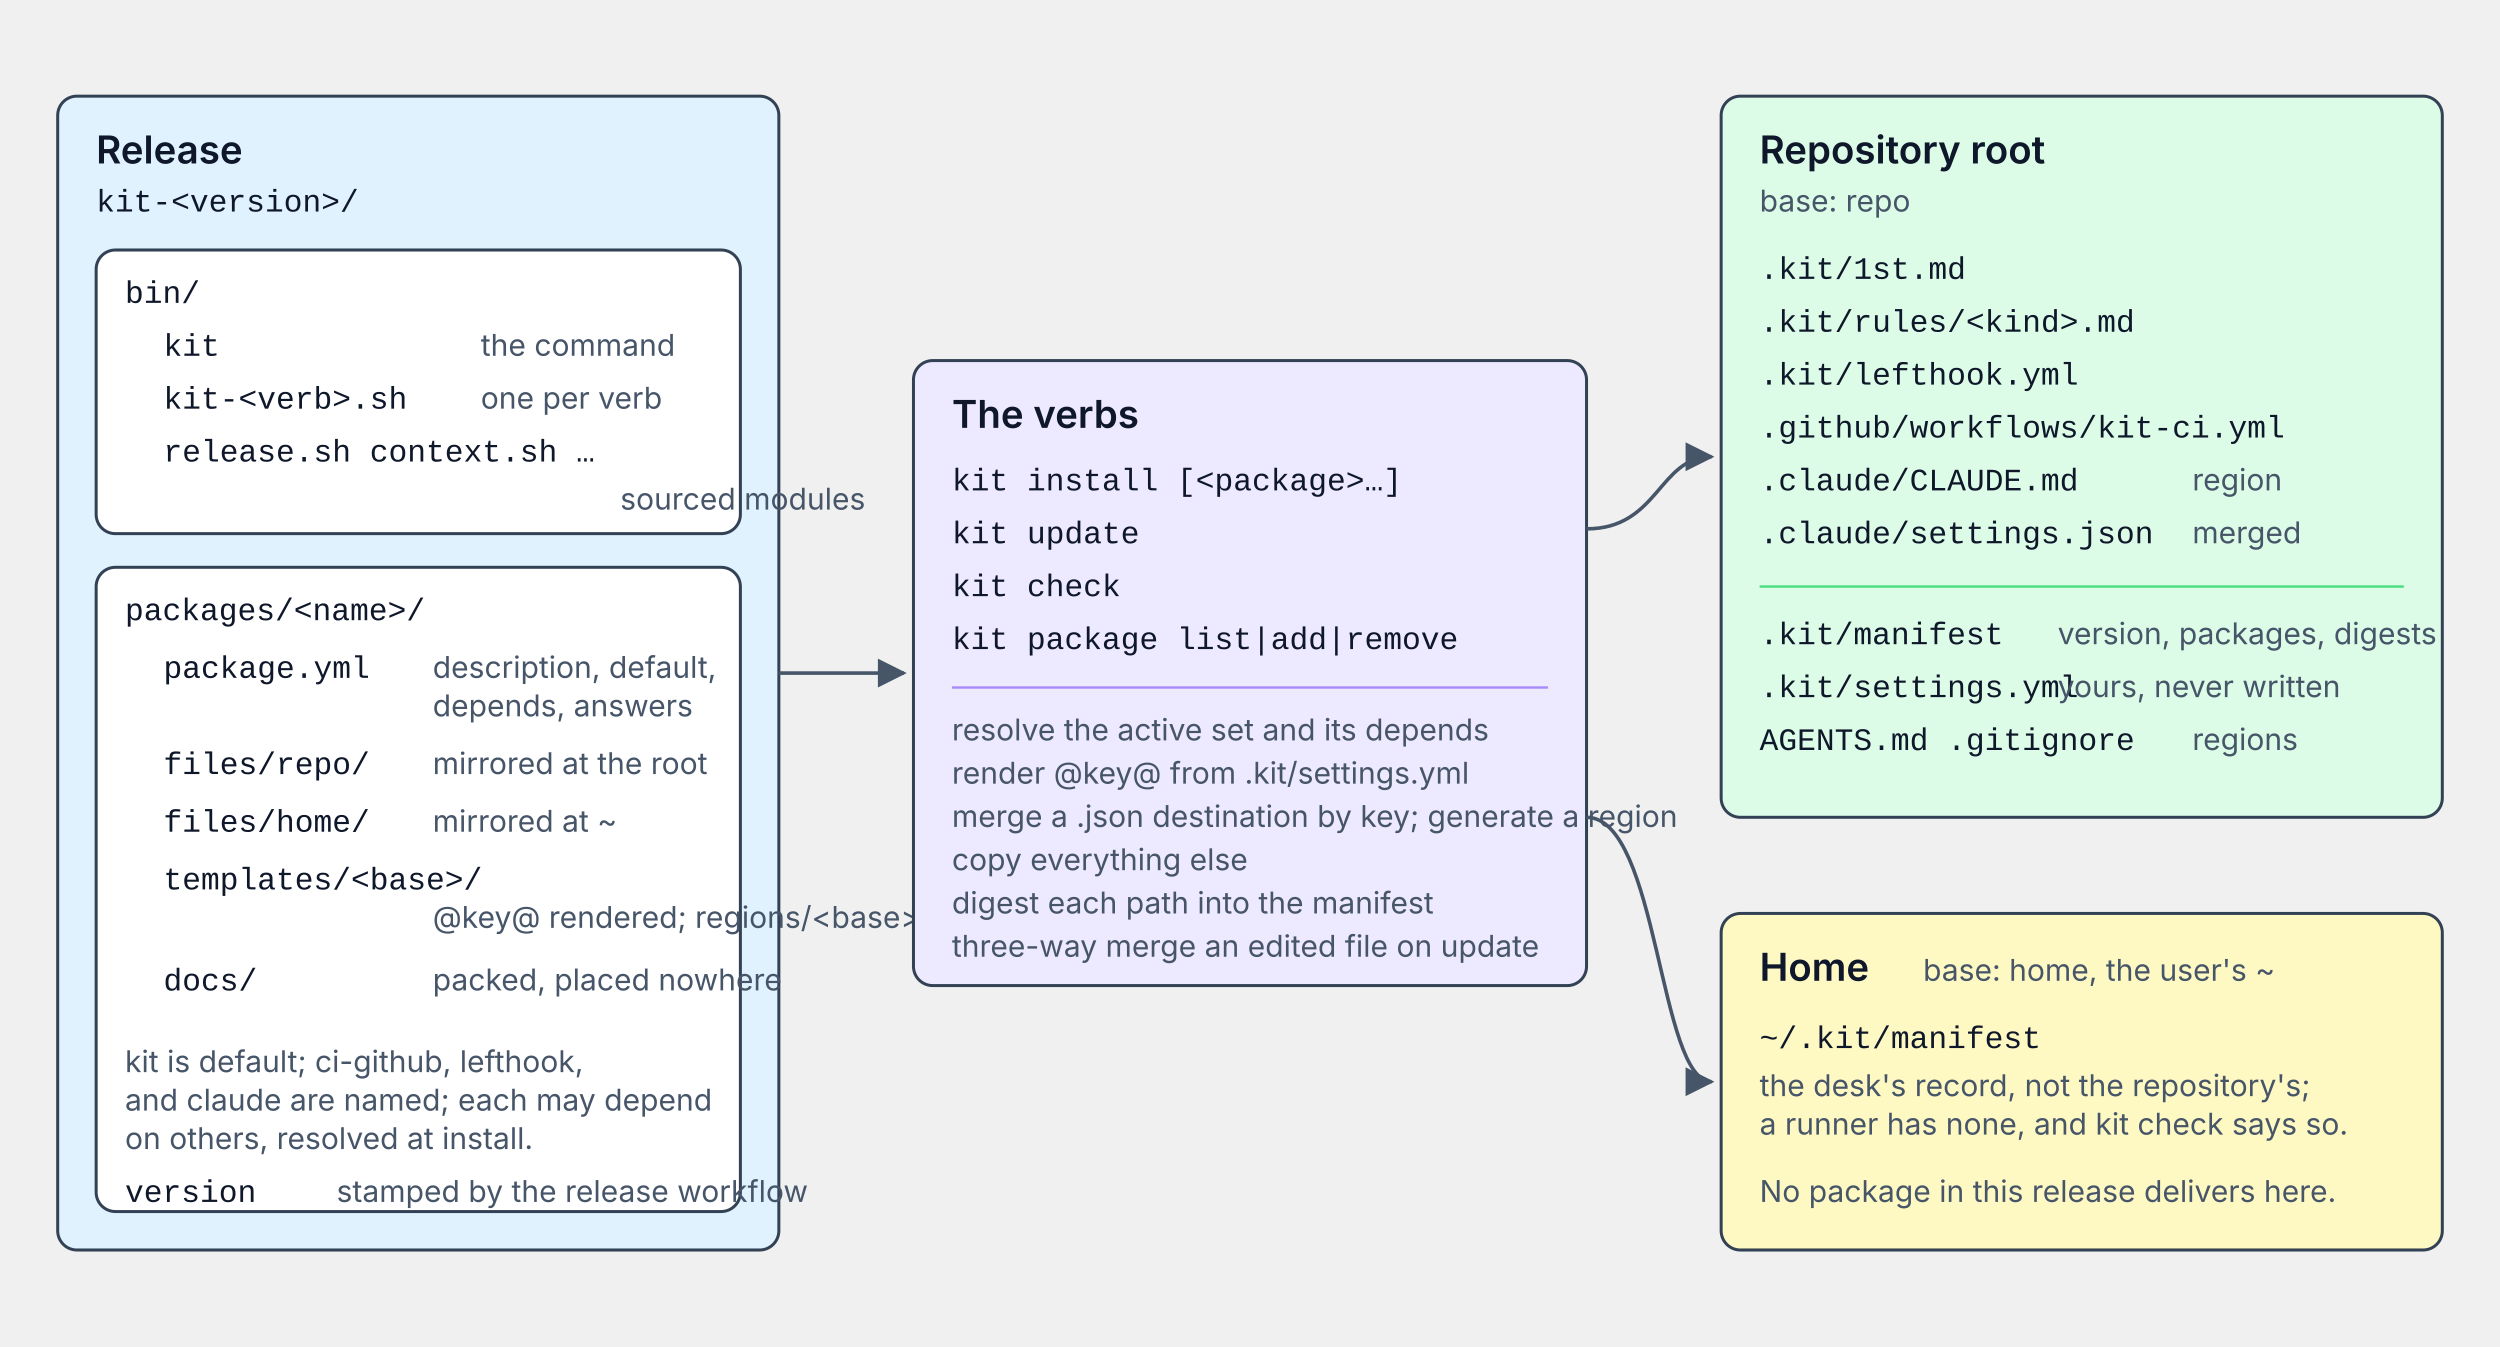
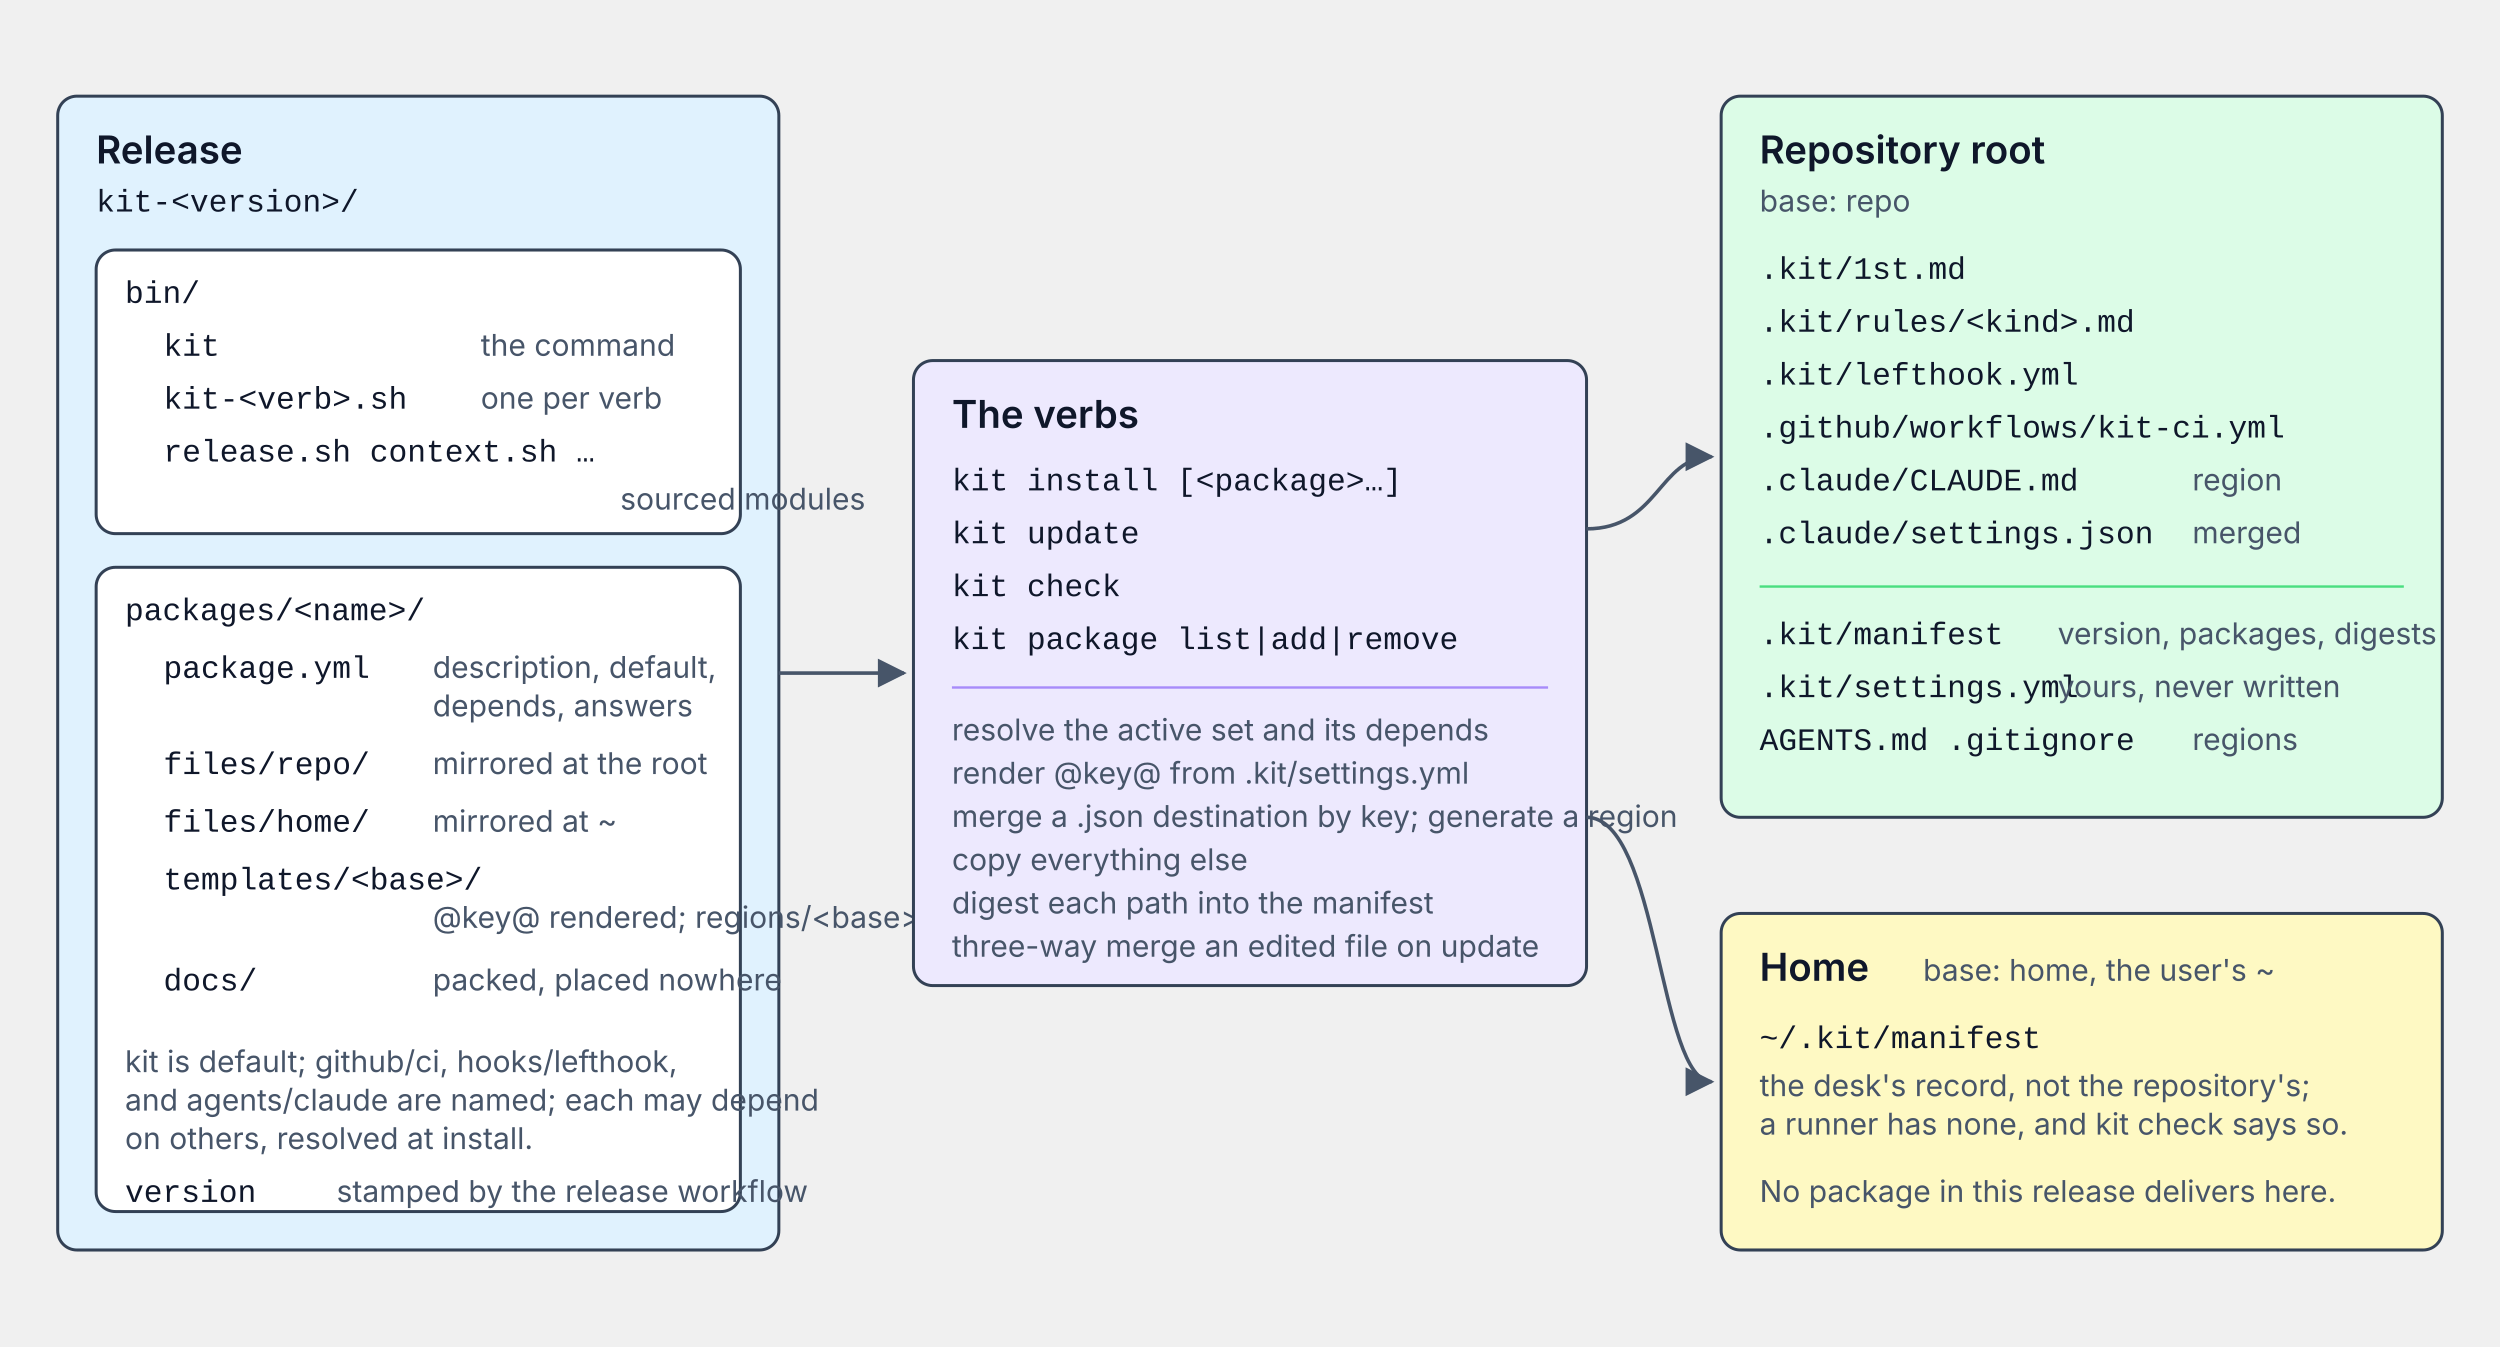
<svg xmlns="http://www.w3.org/2000/svg" viewBox="0 0 1040 560" width="1040" height="560" role="img" aria-labelledby="title desc">
  <defs>
    <marker id="arrow" viewBox="0 0 10 10" refX="9" refY="5" markerWidth="8" markerHeight="8" orient="auto-start-reverse">
      <path d="M 0 0 L 10 5 L 0 10 z" fill="#475569" />
    </marker>
    <style>
      text { font-family: Inter, -apple-system, "Segoe UI", Helvetica, Arial, sans-serif; font-size: 14px; fill: #0f172a; }
      .h { font-size: 16px; font-weight: 600; }
      .m { font-family: "SF Mono", Menlo, Consolas, "Liberation Mono", monospace; font-size: 13px; }
      .d { fill: #475569; font-size: 12.5px; }
      .box { stroke: #334155; stroke-width: 1.25; rx: 8; }
      .edge { stroke: #475569; stroke-width: 1.5; fill: none; marker-end: url(#arrow); }
    </style>
  </defs>
  <rect class="box" x="24" y="40" width="300" height="480" fill="#e0f2fe" />
  <text class="h" x="40" y="68">Release</text>
  <text class="m" x="40" y="88">kit-&lt;version&gt;/</text>
  <rect class="box" x="40" y="104" width="268" height="118" fill="#ffffff" />
  <text class="m" x="52" y="126">bin/</text>
  <text class="m" x="68" y="148">kit</text>
  <text class="d" x="200" y="148">the command</text>
  <text class="m" x="68" y="170">kit-&lt;verb&gt;.sh</text>
  <text class="d" x="200" y="170">one per verb</text>
  <text class="m" x="68" y="192">release.sh context.sh …</text>
  <text class="d" x="258" y="212">sourced modules</text>
  <rect class="box" x="40" y="236" width="268" height="268" fill="#ffffff" />
  <text class="m" x="52" y="258">packages/&lt;name&gt;/</text>
  <text class="m" x="68" y="282">package.yml</text>
  <text class="d" x="180" y="282">description, default,</text>
  <text class="d" x="180" y="298">depends, answers</text>
  <text class="m" x="68" y="322">files/repo/</text>
  <text class="d" x="180" y="322">mirrored at the root</text>
  <text class="m" x="68" y="346">files/home/</text>
  <text class="d" x="180" y="346">mirrored at ~</text>
  <text class="m" x="68" y="370">templates/&lt;base&gt;/</text>
  <text class="d" x="180" y="386">@key@ rendered; regions/&lt;base&gt;/</text>
  <text class="m" x="68" y="412">docs/</text>
  <text class="d" x="180" y="412">packed, placed nowhere</text>
-   <text class="d" x="52" y="446">kit is default; ci-github, lefthook,</text>
-   <text class="d" x="52" y="462">and claude are named; each may depend</text>
+   <text class="d" x="52" y="446">kit is default; github/ci, hooks/lefthook,</text>
+   <text class="d" x="52" y="462">and agents/claude are named; each may depend</text>
  <text class="d" x="52" y="478">on others, resolved at install.</text>
  <text class="m" x="52" y="500">version</text>
  <text class="d" x="140" y="500">stamped by the release workflow</text>
  <rect class="box" x="380" y="150" width="280" height="260" fill="#ede9fe" />
  <text class="h" x="396" y="178">The verbs</text>
  <text class="m" x="396" y="204">kit install [&lt;package&gt;…]</text>
  <text class="m" x="396" y="226">kit update</text>
  <text class="m" x="396" y="248">kit check</text>
  <text class="m" x="396" y="270">kit package list|add|remove</text>
  <line x1="396" y1="286" x2="644" y2="286" stroke="#a78bfa" stroke-width="1" />
  <text class="d" x="396" y="308">resolve the active set and its depends</text>
  <text class="d" x="396" y="326">render @key@ from .kit/settings.yml</text>
  <text class="d" x="396" y="344">merge a .json destination by key; generate a region</text>
  <text class="d" x="396" y="362">copy everything else</text>
  <text class="d" x="396" y="380">digest each path into the manifest</text>
  <text class="d" x="396" y="398">three-way merge an edited file on update</text>
  <rect class="box" x="716" y="40" width="300" height="300" fill="#dcfce7" />
  <text class="h" x="732" y="68">Repository root</text>
  <text class="d" x="732" y="88">base: repo</text>
  <text class="m" x="732" y="116">.kit/1st.md</text>
  <text class="m" x="732" y="138">.kit/rules/&lt;kind&gt;.md</text>
  <text class="m" x="732" y="160">.kit/lefthook.yml</text>
  <text class="m" x="732" y="182">.github/workflows/kit-ci.yml</text>
  <text class="m" x="732" y="204">.claude/CLAUDE.md</text>
  <text class="d" x="912" y="204">region</text>
  <text class="m" x="732" y="226">.claude/settings.json</text>
  <text class="d" x="912" y="226">merged</text>
  <line x1="732" y1="244" x2="1000" y2="244" stroke="#4ade80" stroke-width="1" />
  <text class="m" x="732" y="268">.kit/manifest</text>
  <text class="d" x="856" y="268">version, packages, digests</text>
  <text class="m" x="732" y="290">.kit/settings.yml</text>
  <text class="d" x="856" y="290">yours, never written</text>
  <text class="m" x="732" y="312">AGENTS.md .gitignore</text>
  <text class="d" x="912" y="312">regions</text>
  <rect class="box" x="716" y="380" width="300" height="140" fill="#fef9c3" />
  <text class="h" x="732" y="408">Home</text>
  <text class="d" x="800" y="408">base: home, the user's ~</text>
  <text class="m" x="732" y="436">~/.kit/manifest</text>
  <text class="d" x="732" y="456">the desk's record, not the repository's;</text>
  <text class="d" x="732" y="472">a runner has none, and kit check says so.</text>
  <text class="d" x="732" y="500">No package in this release delivers here.</text>
  <path class="edge" d="M 324 280 L 376 280" />
  <path class="edge" d="M 660 220 C 690 220, 690 190, 712 190" />
  <path class="edge" d="M 660 340 C 690 340, 690 450, 712 450" />
</svg>
